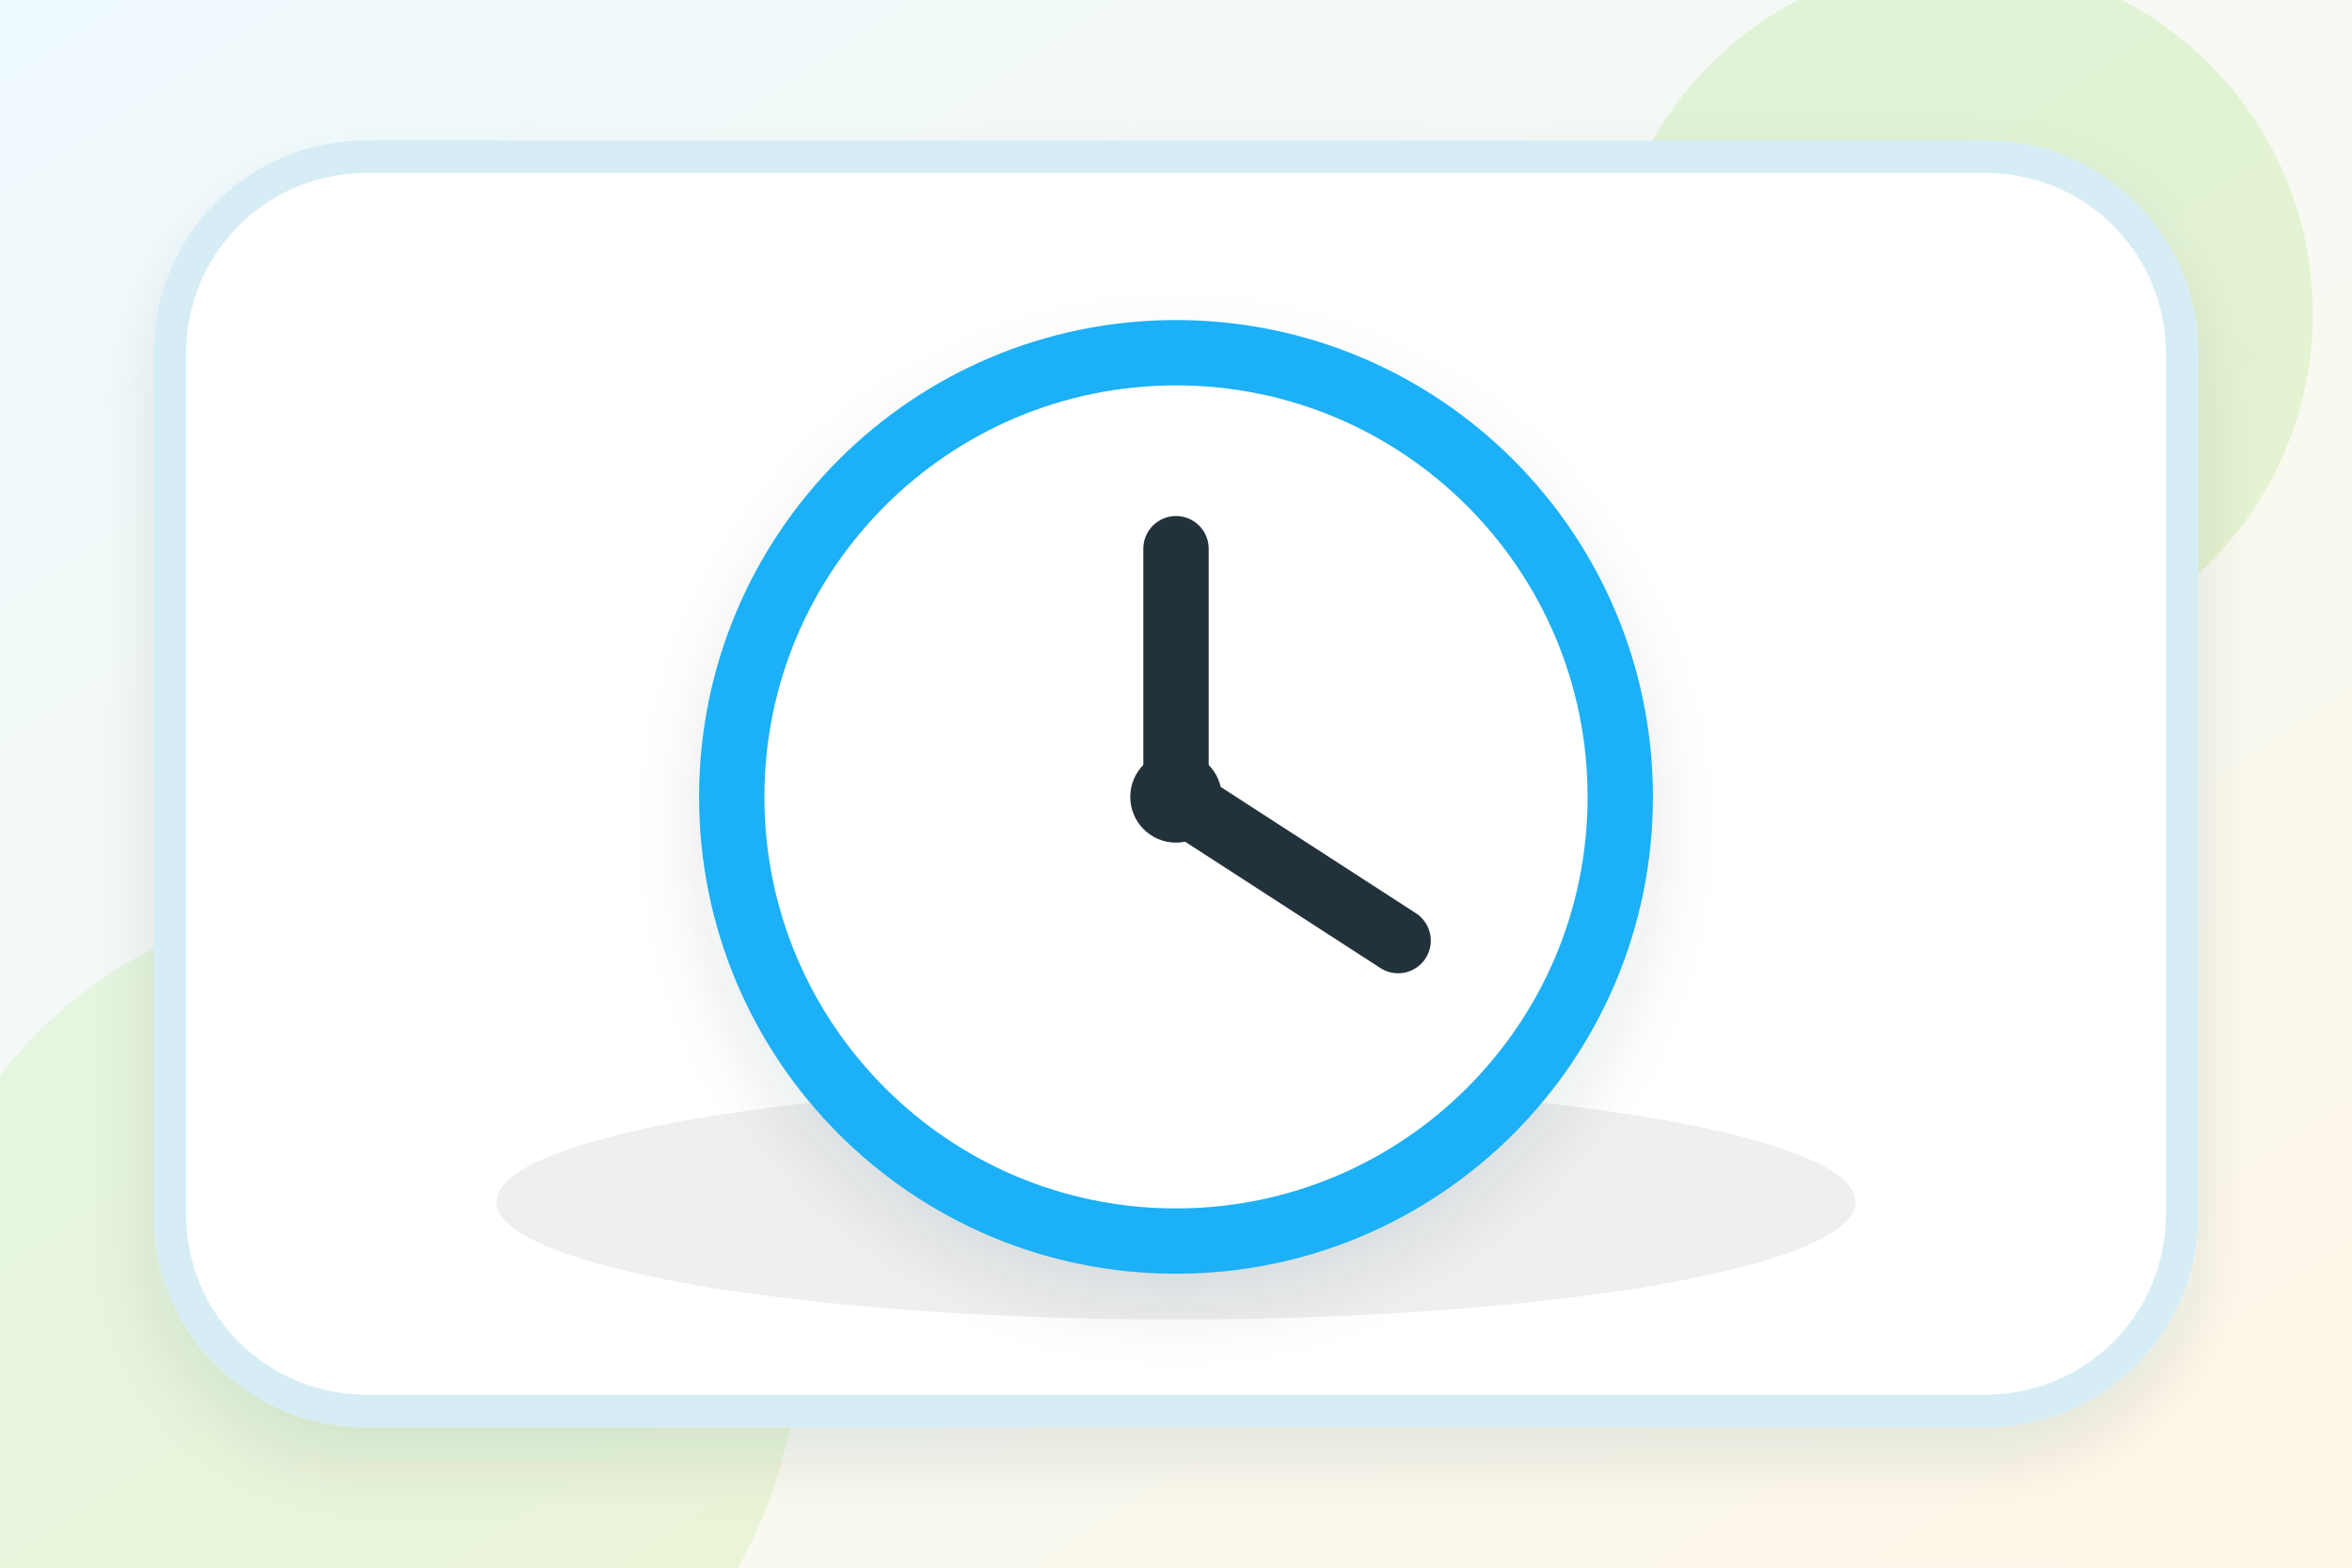
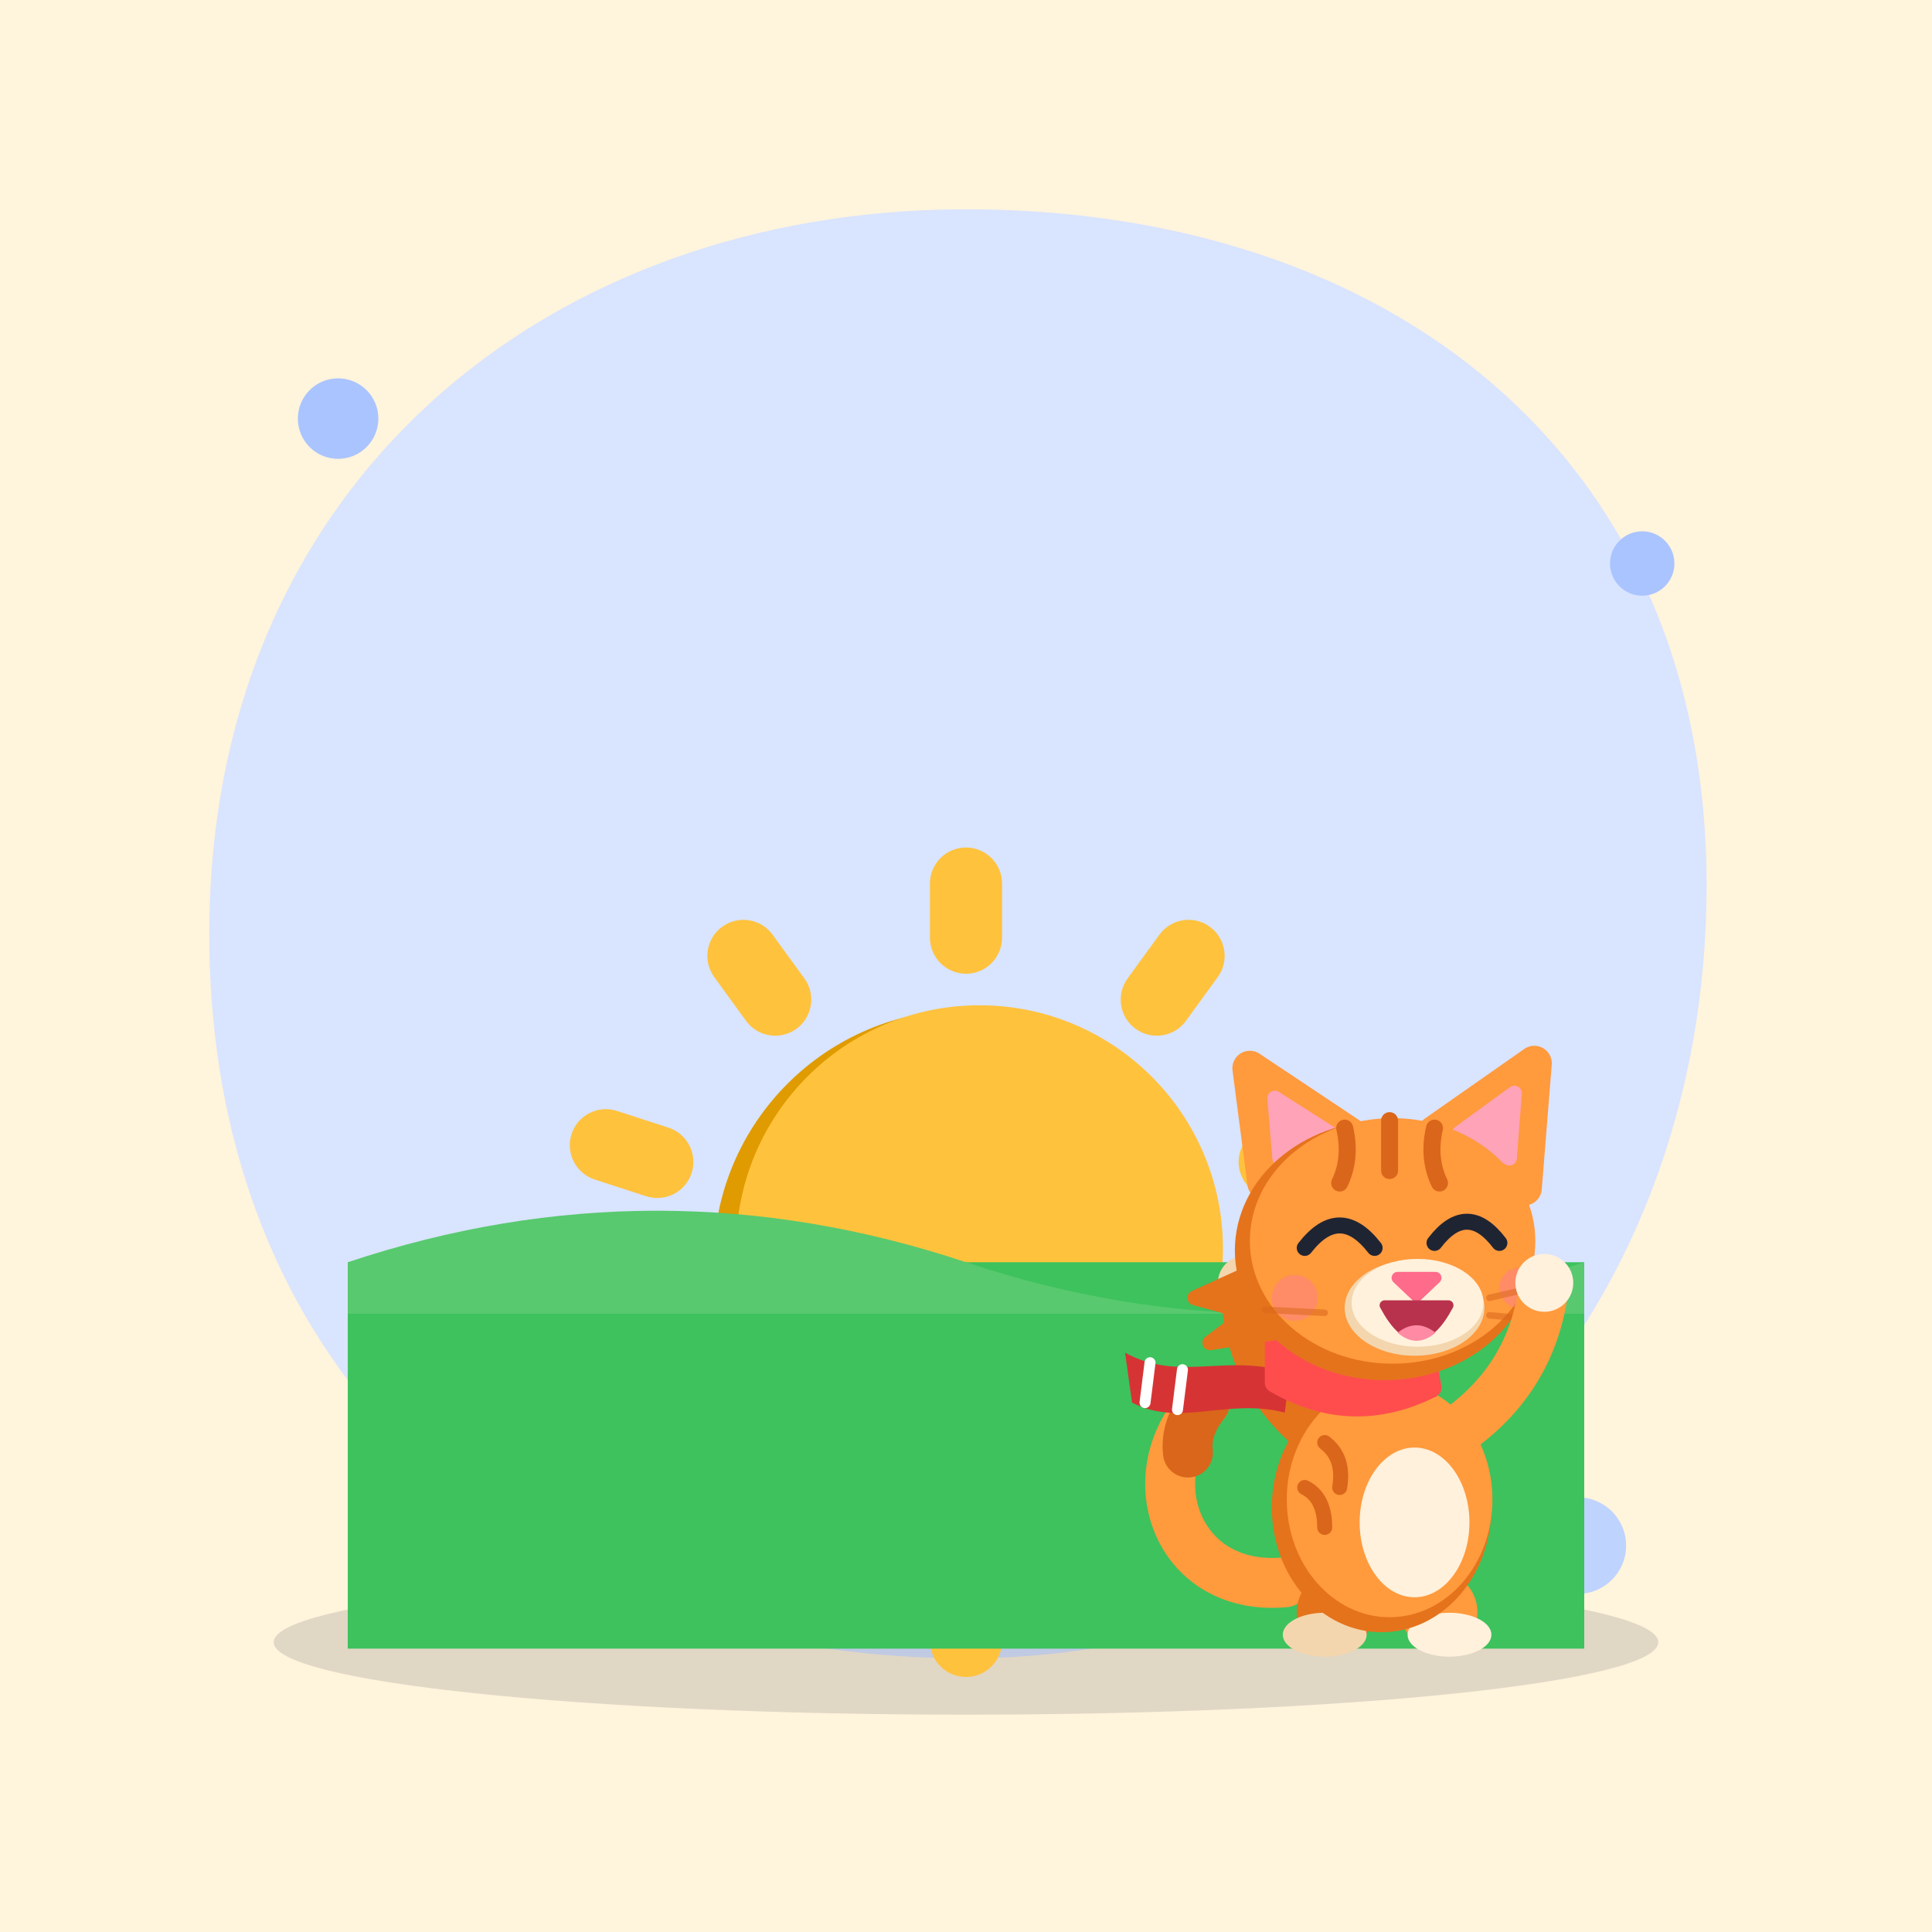
- <svg xmlns="http://www.w3.org/2000/svg" viewBox="0 0 360 240" role="img" aria-labelledby="title desc">
-   <defs>
-     <linearGradient id="w-bg" x1="0" y1="0" x2="1" y2="1">
-       <stop offset="0" stop-color="#effaff" />
-       <stop offset="1" stop-color="#fff8e8" />
-     </linearGradient>
-     <linearGradient id="w-blue" x1="0" y1="0" x2="1" y2="1">
-       <stop offset="0" stop-color="#6bd3ff" />
-       <stop offset="1" stop-color="#1cb0f6" />
-     </linearGradient>
-     <linearGradient id="w-green" x1="0" y1="0" x2="1" y2="1">
-       <stop offset="0" stop-color="#a7ea4e" />
-       <stop offset="1" stop-color="#58cc02" />
-     </linearGradient>
-     <linearGradient id="w-gold" x1="0" y1="0" x2="1" y2="1">
-       <stop offset="0" stop-color="#ffe37a" />
-       <stop offset="1" stop-color="#ffc800" />
-     </linearGradient>
-     <filter id="w-shadow" x="-20%" y="-20%" width="140%" height="150%">
-       <feDropShadow dx="0" dy="10" stdDeviation="10" flood-color="#24313a" flood-opacity="0.16" />
-     </filter>
-     <filter id="w-soft" x="-20%" y="-20%" width="140%" height="140%">
-       <feDropShadow dx="0" dy="5" stdDeviation="5" flood-color="#24313a" flood-opacity="0.10" />
-     </filter>
-   </defs>
-   <rect width="360" height="240" fill="url(#w-bg)" />
-   <circle cx="300" cy="48" r="54" fill="#58cc02" opacity="0.13" />
-   <circle cx="54" cy="206" r="68" fill="#58cc02" opacity="0.10" />
-   <rect x="26" y="24" width="308" height="192" rx="30" fill="#fff" stroke="#d7edf5" stroke-width="5" filter="url(#w-soft)" />
-   <ellipse cx="180" cy="184" rx="104" ry="18" fill="#24313a" opacity="0.08" />
-   <g transform="translate(180 122)" filter="url(#w-soft)">
-     <circle r="68" fill="#fff" stroke="#1cb0f6" stroke-width="10" />
-     <path d="M0 0V-38M0 0l34 22" stroke="#24313a" stroke-width="10" stroke-linecap="round" />
-     <circle r="7" fill="#24313a" />
+ <svg xmlns="http://www.w3.org/2000/svg" viewBox="0 0 240 240" width="240" height="240">
+   <rect x="0" y="0" width="240" height="240" rx="0" fill="#fff4dc" />
+   <path d="M120 26c52 0 92 30 92 84s-38 96-92 96-94-34-94-90 42-90 94-90Z" fill="#d9e4ff" />
+   <circle cx="42" cy="52" r="5" fill="#aac4ff" />
+   <circle cx="204" cy="70" r="4" fill="#aac4ff" />
+   <circle cx="196" cy="192" r="6" fill="#bfd3ff" />
+   <ellipse cx="120" cy="204" rx="86" ry="9" fill="#1f243322" />
+   <g transform="translate(120 128) scale(1.6 1.6)">
+     <g transform="translate(0 18) scale(0.7 0.7)">
+       <g>
+         <rect x="-4" y="-46" width="8" height="14" rx="4" fill="#ffc23d" />
+       </g>
+       <g transform="rotate(36)">
+         <rect x="-4" y="-46" width="8" height="14" rx="4" fill="#ffc23d" />
+       </g>
+       <g transform="rotate(72)">
+         <rect x="-4" y="-46" width="8" height="14" rx="4" fill="#ffc23d" />
+       </g>
+       <g transform="rotate(108)">
+         <rect x="-4" y="-46" width="8" height="14" rx="4" fill="#ffc23d" />
+       </g>
+       <g transform="rotate(144)">
+         <rect x="-4" y="-46" width="8" height="14" rx="4" fill="#ffc23d" />
+       </g>
+       <g transform="rotate(180)">
+         <rect x="-4" y="-46" width="8" height="14" rx="4" fill="#ffc23d" />
+       </g>
+       <g transform="rotate(216)">
+         <rect x="-4" y="-46" width="8" height="14" rx="4" fill="#ffc23d" />
+       </g>
+       <g transform="rotate(252)">
+         <rect x="-4" y="-46" width="8" height="14" rx="4" fill="#ffc23d" />
+       </g>
+       <g transform="rotate(288)">
+         <rect x="-4" y="-46" width="8" height="14" rx="4" fill="#ffc23d" />
+       </g>
+       <g transform="rotate(324)">
+         <rect x="-4" y="-46" width="8" height="14" rx="4" fill="#ffc23d" />
+       </g>
+       <circle cx="0" cy="0" r="28" fill="#e09b00" />
+       <circle cx="1.5" cy="-1.5" r="27" fill="#ffc23d" />
+     </g>
+     <rect x="-48" y="18" width="96" height="30" rx="0" fill="#3dc25d" />
+     <path d="M-48 18q24-8 48 0t48 0v4h-96Z" fill="#58c96e" />
+   </g>
+   <g transform="translate(172 204) scale(0.62 0.62)">
+     <g transform="translate(-140 -124)">
+       <path d="M120 112C98 114 90 90 104 76" fill="none" stroke="#ff9a3d" stroke-width="10" stroke-linecap="round" stroke-linejoin="round" />
+       <path d="M104 76q-4 5-3.4 10" fill="none" stroke="#d9661a" stroke-width="10" stroke-linecap="round" stroke-linejoin="round" />
+       <path d="M126 82Q111.8 70.4 112 52" fill="none" stroke="#e5731c" stroke-width="9.5" stroke-linecap="round" stroke-linejoin="round" />
+       <circle cx="112" cy="52" r="5.4" fill="#f3d6ae" />
+       <ellipse cx="130" cy="118" rx="7.6" ry="8" fill="#e5731c" />
+       <ellipse cx="151" cy="118" rx="7.6" ry="8" fill="#ff9a3d" />
+       <ellipse cx="128" cy="122.5" rx="8.4" ry="4.4" fill="#f3d6ae" />
+       <ellipse cx="153" cy="122.5" rx="8.4" ry="4.4" fill="#fff1dc" />
+       <g transform="">
+         <ellipse cx="139.4" cy="97" rx="22" ry="25" fill="#e5731c" />
+         <ellipse cx="141" cy="95.4" rx="20.6" ry="23.6" fill="#ff9a3d" />
+         <ellipse cx="146" cy="100" rx="11" ry="15" fill="#fff1dc" />
+         <path d="M128 84q4 3 3 9M124 93q4 2 4 8" fill="none" stroke="#d9661a" stroke-width="3" stroke-linecap="round" stroke-linejoin="round" />
+       </g>
+       <g class="cat-scarf" transform="translate(0 0)">
+         <path class="cat-scarf-tail" d="M121 70C108 66 99 72 88 66l1.4 10c9.6 5 19-1 30.6 2Z" fill="#d63434" style="transform-origin:121px 72px" />
+         <path d="M118 64q15 8 30 1l1.4 8q-16 8-31.4-1Z" fill="#ff4d4d" stroke="#ff4d4d" stroke-width="4" stroke-linejoin="round" />
+         <path d="M93 68l-1 8M99.5 69.4l-1 8" stroke="#fff" stroke-width="2.2" stroke-linecap="round" />
+       </g>
+       <path d="M116 32L113 9L134 23Z" fill="#ff9a3d" stroke="#ff9a3d" stroke-width="7" stroke-linejoin="round" />
+       <path d="M119 27L118 15L129 22Z" fill="#ffa3b8" stroke="#ffa3b8" stroke-width="3" stroke-linejoin="round" />
+       <g class="cat-ear-right" style="transform-origin:156px 26px">
+         <path d="M150 22L170 8L168 33Z" fill="#ff9a3d" stroke="#ff9a3d" stroke-width="7" stroke-linejoin="round" />
+         <path d="M155 22L166 14L165 27Z" fill="#ffa3b8" stroke="#ffa3b8" stroke-width="3" stroke-linejoin="round" />
+       </g>
+       <path d="M113 50L102 55L113 58L105 64L118 62Z" fill="#e5731c" stroke="#e5731c" stroke-width="3" stroke-linejoin="round" />
+       <ellipse cx="140" cy="45.5" rx="30" ry="26" fill="#e5731c" />
+       <ellipse cx="141.6" cy="43.6" rx="28.6" ry="24.6" fill="#ff9a3d" />
+       <path d="M132 21q1.4 6-1 11M141 19.5v10M150 21q-1.4 6 1 11" stroke="#d9661a" stroke-width="3.4" stroke-linecap="round" fill="none" />
+       <ellipse cx="146" cy="57" rx="14" ry="9.6" fill="#f3d6ae" />
+       <ellipse cx="146.6" cy="56" rx="13.2" ry="8.8" fill="#fff1dc" />
+       <circle cx="122" cy="55" r="4.6" fill="#ff7a9a" opacity=".45" />
+       <circle cx="167" cy="53" r="4" fill="#ff7a9a" opacity=".45" />
+       <path d="M124 45q7-9 14 0M150 44q6.5-8.5 13 0" fill="none" stroke="#1f2433" stroke-width="3.2" stroke-linecap="round" />
+       <path d="M142.6 51h7.6l-3.8 3.6Z" fill="#ff6b8b" stroke="#ff6b8b" stroke-width="2.4" stroke-linejoin="round" />
+       <g>
+         <path d="M140 56.5q6.4 12 12.8 0Z" fill="#b8324d" stroke="#b8324d" stroke-width="2" stroke-linejoin="round" />
+         <path d="M142.6 62q3.8-3 7.6 0q-3.8 3.2-7.6 0Z" fill="#ff8aa3" />
+       </g>
+       <path d="M161 55l13-3M161 58.5l13 1.2M128 58l-12-.6" stroke="#d9661a" stroke-width="1.3" stroke-linecap="round" opacity=".55" />
+       <path d="M154 82Q169.9 71.1 172 52" fill="none" stroke="#ff9a3d" stroke-width="10" stroke-linecap="round" stroke-linejoin="round" />
+       <circle cx="172" cy="52" r="5.8" fill="#fff1dc" />
+     </g>
  </g>
</svg>
